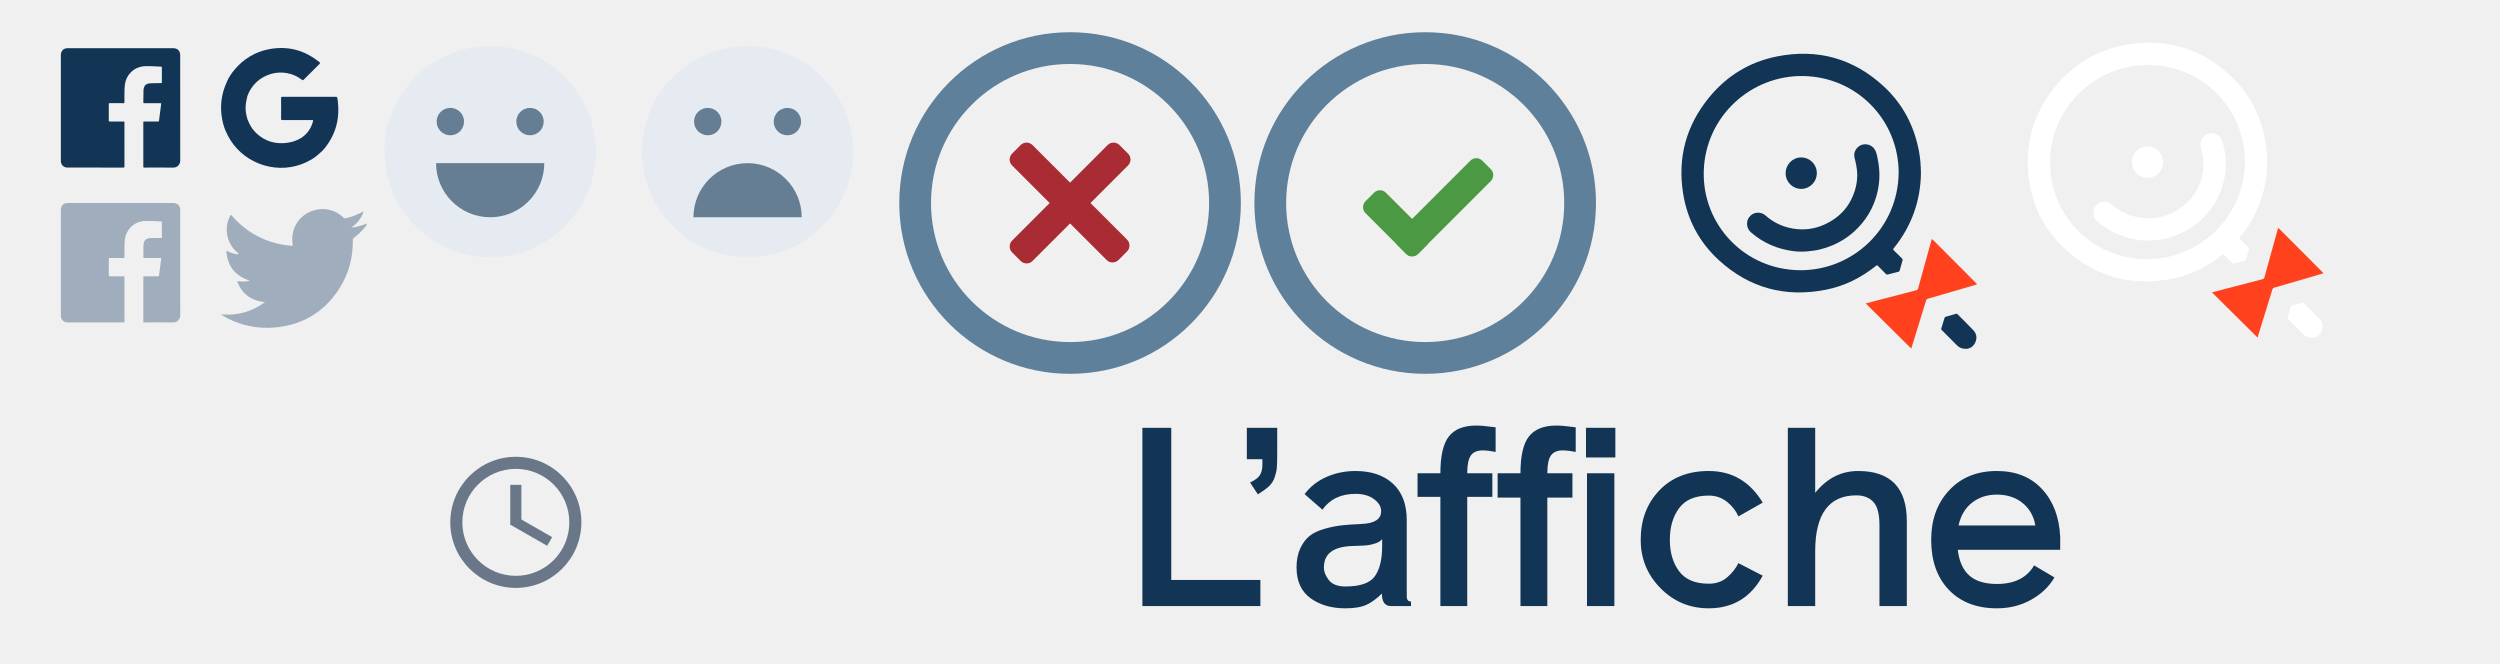
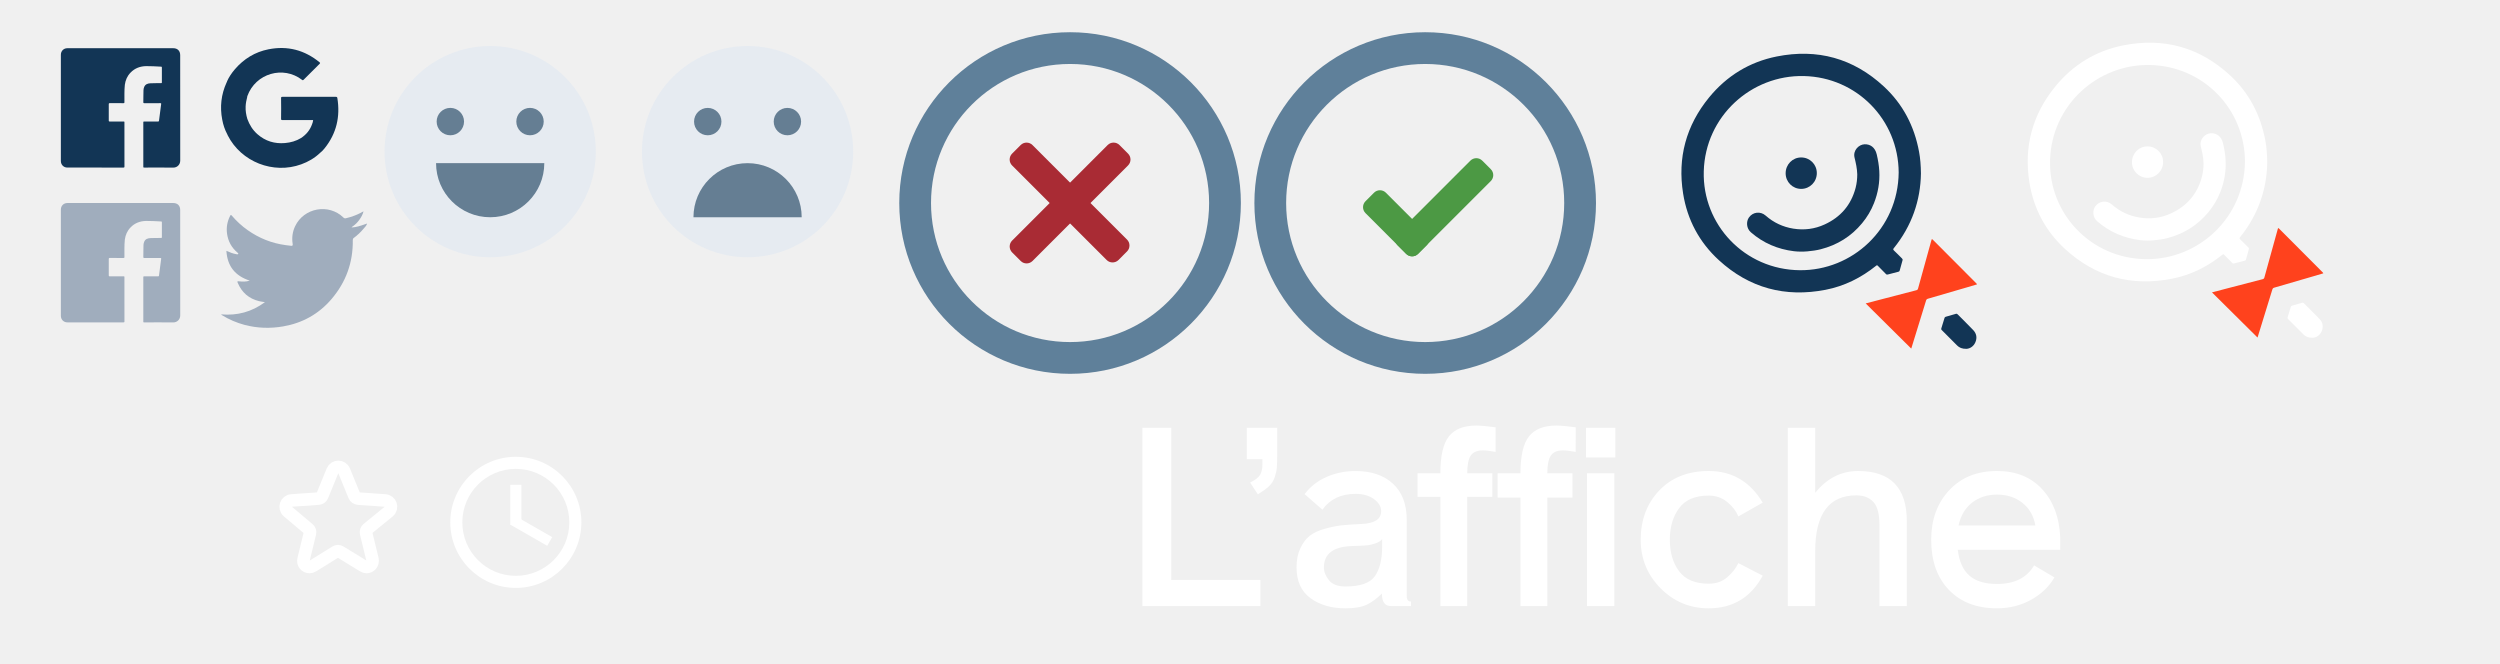
<svg xmlns="http://www.w3.org/2000/svg" version="1.1" id="Calque_1" x="0px" y="0px" width="298.75px" height="79.248px" viewBox="0 0 298.75 79.248" enable-background="new 0 0 298.75 79.248" xml:space="preserve">
  <g id="Vexels">
    <g>
-       <path fill="#123555" d="M40.314,11.722c-0.021-0.131-0.074-0.151-0.189-0.151c-2.124,0.003-4.248,0.003-6.372,0    c-0.122,0-0.166,0.023-0.165,0.158c0.012,0.82,0.012,1.641,0,2.46c-0.001,0.133,0.04,0.159,0.164,0.159    c1.163-0.004,2.325-0.003,3.487-0.003c0.06,0,0.119,0,0.182,0c-0.013,0.181-0.067,0.338-0.127,0.495    c-0.247,0.701-0.694,1.239-1.312,1.65c-0.59,0.362-1.235,0.545-1.921,0.604c-1.249,0.109-2.354-0.229-3.297-1.057    c-0.568-0.498-0.952-1.12-1.208-1.826c-0.141-0.481-0.225-0.97-0.204-1.474c0.013-0.409,0.101-0.804,0.201-1.197    c-0.009-0.003-0.013-0.006-0.017-0.009c0.008-0.015,0.02-0.029,0.021-0.044c0.982-2.728,4.3-3.68,6.547-1.938    c0.087,0.067,0.124,0.037,0.184-0.023c0.628-0.631,1.258-1.262,1.895-1.889c0.078-0.077,0.095-0.12-0.001-0.198    c-1.792-1.462-3.824-1.998-6.099-1.547c-1.604,0.32-2.939,1.133-4.01,2.38c-0.382,0.447-0.713,0.929-0.951,1.471    c0.003,0.002,0.006,0.005,0.015,0.007c-0.022,0.038-0.049,0.075-0.063,0.115c-0.646,1.423-0.813,2.904-0.517,4.436    c0.113,0.608,0.304,1.196,0.601,1.745c0.019,0.044,0.035,0.091,0.058,0.134c1.604,3.163,5.439,4.673,8.781,3.457    c0.846-0.308,1.609-0.75,2.261-1.376c0.204-0.155,0.377-0.345,0.536-0.543C40.212,15.951,40.675,13.941,40.314,11.722z" />
-       <path fill="#123555" d="M14.405,5.762c2.101,0,4.202,0,6.304,0c0.508,0,0.824,0.318,0.824,0.829c0,4.203-0.003,8.405,0.004,12.607    c0,0.468-0.362,0.837-0.831,0.831c-1.145-0.014-2.289-0.004-3.434-0.004c-0.145,0-0.145,0-0.145-0.135c0-1.743,0-3.486,0-5.229    c0-0.137,0-0.137,0.144-0.137c0.532,0,1.063-0.002,1.597,0.001c0.09,0,0.124-0.025,0.136-0.121    c0.079-0.652,0.165-1.304,0.253-1.954c0.018-0.096-0.013-0.122-0.104-0.122c-0.629,0.003-1.259,0-1.889,0.004    c-0.103,0-0.138-0.025-0.136-0.128c0.012-0.48,0.001-0.96,0.019-1.44c0.003-0.128,0.038-0.263,0.088-0.382    c0.136-0.317,0.42-0.414,0.729-0.428c0.409-0.019,0.82-0.014,1.23-0.018c0.147-0.001,0.15,0,0.15-0.149c0-0.553,0-1.106,0-1.66    c0-0.151,0-0.158-0.155-0.165c-0.573-0.024-1.146-0.069-1.719-0.06c-0.721,0.012-1.359,0.245-1.868,0.774    c-0.395,0.405-0.607,0.899-0.682,1.449c-0.045,0.354-0.042,0.714-0.051,1.071c-0.007,0.337-0.005,0.675,0.001,1.012    c0.002,0.099-0.029,0.122-0.125,0.121c-0.536-0.003-1.066,0-1.604-0.004c-0.104-0.001-0.143,0.029-0.142,0.135    c0.007,0.644,0.007,1.287,0,1.931c0,0.099,0.029,0.133,0.136,0.132c0.527-0.004,1.063-0.002,1.597-0.001    c0.139,0,0.139,0,0.139,0.134c0,1.746,0,3.492,0.002,5.239c0,0.099-0.021,0.13-0.128,0.13c-2.229-0.003-4.466-0.002-6.7-0.002    c-0.438,0-0.772-0.335-0.772-0.781c0-4.233,0-8.467,0-12.701c0-0.445,0.334-0.78,0.774-0.78    C10.168,5.761,12.287,5.762,14.405,5.762z" />
+       <path fill="#123555" d="M40.314,11.722c-0.021-0.131-0.074-0.151-0.189-0.151c-2.124,0.003-4.248,0.003-6.372,0    c-0.122,0-0.166,0.023-0.165,0.158c0.013,0.82,0.013,1.641,0,2.46c-0.001,0.133,0.04,0.159,0.164,0.159    c1.163-0.004,2.325-0.003,3.487-0.003c0.06,0,0.119,0,0.182,0c-0.013,0.181-0.066,0.338-0.127,0.495    c-0.247,0.701-0.693,1.239-1.312,1.65c-0.59,0.362-1.235,0.545-1.921,0.604c-1.249,0.109-2.354-0.229-3.297-1.057    c-0.568-0.498-0.952-1.12-1.208-1.826c-0.142-0.481-0.226-0.97-0.204-1.474c0.013-0.409,0.101-0.804,0.201-1.197    c-0.01-0.003-0.014-0.006-0.018-0.009c0.008-0.015,0.021-0.029,0.021-0.044c0.981-2.728,4.3-3.68,6.547-1.938    c0.087,0.067,0.124,0.037,0.184-0.023c0.628-0.631,1.258-1.262,1.896-1.889c0.078-0.077,0.095-0.12-0.001-0.198    c-1.792-1.462-3.824-1.998-6.1-1.547c-1.604,0.32-2.938,1.133-4.01,2.38c-0.382,0.447-0.713,0.929-0.951,1.471    c0.003,0.002,0.006,0.005,0.016,0.007c-0.022,0.038-0.05,0.075-0.063,0.115c-0.646,1.423-0.813,2.904-0.517,4.436    c0.112,0.608,0.304,1.196,0.601,1.745c0.019,0.044,0.035,0.091,0.058,0.134c1.604,3.163,5.439,4.673,8.781,3.457    c0.846-0.308,1.609-0.75,2.261-1.376c0.204-0.155,0.377-0.345,0.536-0.543C40.212,15.951,40.675,13.941,40.314,11.722z" />
+       <path fill="#123555" d="M14.405,5.762c2.101,0,4.202,0,6.304,0c0.508,0,0.824,0.318,0.824,0.829c0,4.203-0.003,8.405,0.004,12.607    c0,0.468-0.362,0.837-0.831,0.831c-1.145-0.014-2.289-0.004-3.434-0.004c-0.146,0-0.146,0-0.146-0.135c0-1.743,0-3.486,0-5.229    c0-0.137,0-0.137,0.145-0.137c0.532,0,1.063-0.002,1.597,0.001c0.09,0,0.124-0.025,0.136-0.121    c0.079-0.652,0.165-1.304,0.253-1.954c0.019-0.096-0.013-0.122-0.104-0.122c-0.629,0.003-1.259,0-1.889,0.004    c-0.104,0-0.139-0.025-0.137-0.128c0.013-0.48,0.001-0.96,0.02-1.44c0.003-0.128,0.038-0.263,0.088-0.382    c0.136-0.317,0.42-0.414,0.729-0.428c0.409-0.019,0.82-0.014,1.23-0.018c0.146-0.001,0.15,0,0.15-0.149c0-0.553,0-1.106,0-1.66    c0-0.151,0-0.158-0.155-0.165c-0.573-0.024-1.146-0.069-1.719-0.06c-0.722,0.012-1.359,0.245-1.868,0.774    c-0.396,0.405-0.607,0.899-0.683,1.449c-0.045,0.354-0.042,0.714-0.051,1.071c-0.007,0.337-0.005,0.675,0.001,1.012    c0.002,0.099-0.029,0.122-0.125,0.121c-0.536-0.003-1.065,0-1.604-0.004c-0.104-0.001-0.144,0.029-0.143,0.135    c0.007,0.644,0.007,1.287,0,1.931c0,0.099,0.029,0.133,0.136,0.132c0.527-0.004,1.063-0.002,1.598-0.001    c0.139,0,0.139,0,0.139,0.134c0,1.746,0,3.492,0.002,5.239c0,0.099-0.021,0.13-0.128,0.13c-2.229-0.003-4.466-0.002-6.7-0.002    c-0.438,0-0.771-0.335-0.771-0.781c0-4.233,0-8.467,0-12.701c0-0.445,0.334-0.78,0.773-0.78    C10.168,5.761,12.287,5.762,14.405,5.762z" />
    </g>
    <g>
      <circle fill="#E6EBF1" cx="58.576" cy="18.121" r="12.623" />
      <circle fill="#657E93" cx="53.816" cy="14.529" r="1.637" />
      <circle fill="#657E93" cx="63.337" cy="14.529" r="1.637" />
      <path fill="#657E93" d="M58.576,25.961c3.572,0,6.468-2.894,6.468-6.466H52.109C52.109,23.067,55.005,25.961,58.576,25.961z" />
    </g>
    <g>
      <circle fill="#E6EBF1" cx="89.336" cy="18.121" r="12.622" />
      <circle fill="#657E93" cx="84.576" cy="14.53" r="1.636" />
      <circle fill="#657E93" cx="94.095" cy="14.53" r="1.636" />
-       <path fill="#657E93" d="M89.335,19.497c-3.567,0-6.467,2.893-6.467,6.466h12.934C95.802,22.39,92.908,19.497,89.335,19.497z" />
+       <path fill="#657E93" d="M89.335,19.497c-3.566,0-6.467,2.893-6.467,6.466h12.934C95.802,22.39,92.908,19.497,89.335,19.497z" />
    </g>
    <g>
-       <path fill="#A0ADBD" d="M14.405,24.262c2.101,0,4.202,0,6.304,0c0.508,0,0.824,0.318,0.824,0.829    c0,4.203-0.003,8.405,0.004,12.607c0,0.468-0.362,0.837-0.831,0.831c-1.145-0.014-2.289-0.004-3.434-0.004    c-0.145,0-0.145,0-0.145-0.135c0-1.743,0-3.486,0-5.229c0-0.137,0-0.137,0.144-0.137c0.532,0,1.063-0.002,1.597,0.001    c0.09,0,0.124-0.025,0.136-0.121c0.079-0.652,0.165-1.304,0.253-1.954c0.018-0.096-0.013-0.122-0.104-0.122    c-0.629,0.003-1.259,0-1.889,0.004c-0.103,0-0.138-0.025-0.136-0.128c0.012-0.48,0.001-0.96,0.019-1.44    c0.003-0.128,0.038-0.263,0.088-0.382c0.136-0.317,0.42-0.414,0.729-0.428c0.409-0.019,0.82-0.014,1.23-0.018    c0.147-0.001,0.15,0,0.15-0.149c0-0.553,0-1.106,0-1.66c0-0.151,0-0.158-0.155-0.165c-0.573-0.024-1.146-0.069-1.719-0.06    c-0.721,0.012-1.359,0.245-1.868,0.774c-0.395,0.405-0.607,0.899-0.682,1.449c-0.045,0.354-0.042,0.714-0.051,1.071    c-0.007,0.337-0.005,0.675,0.001,1.012c0.002,0.099-0.029,0.122-0.125,0.121c-0.536-0.003-1.066,0-1.604-0.004    c-0.104-0.001-0.143,0.029-0.142,0.135c0.007,0.644,0.007,1.287,0,1.931c0,0.099,0.029,0.133,0.136,0.132    c0.527-0.004,1.063-0.002,1.597-0.001c0.139,0,0.139,0,0.139,0.134c0,1.746,0,3.492,0.002,5.239c0,0.099-0.021,0.13-0.128,0.13    c-2.229-0.003-4.466-0.002-6.7-0.002c-0.438,0-0.772-0.335-0.772-0.781c0-4.233,0-8.467,0-12.701c0-0.445,0.334-0.78,0.774-0.78    C10.168,24.261,12.287,24.262,14.405,24.262z" />
+       <path fill="#A0ADBD" d="M14.405,24.262c2.101,0,4.202,0,6.304,0c0.508,0,0.824,0.318,0.824,0.829    c0,4.203-0.003,8.405,0.004,12.607c0,0.468-0.362,0.837-0.831,0.831c-1.145-0.014-2.289-0.004-3.434-0.004    c-0.146,0-0.146,0-0.146-0.135c0-1.743,0-3.486,0-5.229c0-0.137,0-0.137,0.145-0.137c0.532,0,1.063-0.002,1.597,0.001    c0.09,0,0.124-0.025,0.136-0.121c0.079-0.652,0.165-1.304,0.253-1.954c0.019-0.096-0.013-0.122-0.104-0.122    c-0.629,0.003-1.259,0-1.889,0.004c-0.104,0-0.139-0.025-0.137-0.128c0.013-0.48,0.001-0.96,0.02-1.44    c0.003-0.128,0.038-0.263,0.088-0.382c0.136-0.317,0.42-0.414,0.729-0.428c0.409-0.019,0.82-0.014,1.23-0.018    c0.146-0.001,0.15,0,0.15-0.149c0-0.553,0-1.106,0-1.66c0-0.151,0-0.158-0.155-0.165c-0.573-0.024-1.146-0.069-1.719-0.06    c-0.722,0.012-1.359,0.245-1.868,0.774c-0.396,0.405-0.607,0.899-0.683,1.449c-0.045,0.354-0.042,0.714-0.051,1.071    c-0.007,0.337-0.005,0.675,0.001,1.012c0.002,0.099-0.029,0.122-0.125,0.121c-0.536-0.003-1.065,0-1.604-0.004    c-0.104-0.001-0.144,0.029-0.143,0.135c0.007,0.644,0.007,1.287,0,1.931c0,0.099,0.029,0.133,0.136,0.132    c0.527-0.004,1.063-0.002,1.598-0.001c0.139,0,0.139,0,0.139,0.134c0,1.746,0,3.492,0.002,5.239c0,0.099-0.021,0.13-0.128,0.13    c-2.229-0.003-4.466-0.002-6.7-0.002c-0.438,0-0.771-0.335-0.771-0.781c0-4.233,0-8.467,0-12.701c0-0.445,0.334-0.78,0.773-0.78    C10.168,24.261,12.287,24.262,14.405,24.262z" />
    </g>
  </g>
-   <path fill="#A0ADBD" d="M42.029,27.182c0.561-0.025,1.084-0.207,1.604-0.391c0.08-0.029,0.161-0.053,0.241-0.08l-0.001-0.002  c-0.074,0.266-0.278,0.44-0.443,0.64c-0.34,0.41-0.729,0.769-1.153,1.085c-0.092,0.067-0.122,0.139-0.12,0.251  c0.041,2.674-0.818,5.036-2.547,7.061c-1.521,1.777-3.454,2.855-5.762,3.257c-1.562,0.272-3.104,0.224-4.637-0.183  c-0.949-0.254-1.85-0.641-2.688-1.16c-0.023-0.014-0.041-0.034-0.109-0.092c1.951,0.166,3.675-0.297,5.247-1.461  c-0.261-0.043-0.478-0.065-0.688-0.116c-1.229-0.299-2.078-1.036-2.566-2.199c-0.056-0.136-0.075-0.2,0.127-0.177  c0.424,0.048,0.854,0.067,1.313-0.08c-1.745-0.563-2.678-1.718-2.794-3.562c0.41,0.185,0.787,0.334,1.188,0.404  c0.094,0.017,0.194,0.033,0.229-0.035c0.035-0.071-0.063-0.131-0.121-0.18c-0.683-0.584-1.083-1.325-1.213-2.207  c-0.111-0.755,0.017-1.479,0.364-2.163c0.073-0.145,0.121-0.119,0.207-0.019c0.563,0.656,1.189,1.236,1.896,1.732  c1.362,0.959,2.867,1.563,4.521,1.786c0.214,0.029,0.43,0.043,0.641,0.079c0.219,0.037,0.232-0.055,0.206-0.241  c-0.111-0.724-0.022-1.422,0.294-2.091c1.045-2.213,4.017-2.753,5.771-1.044c0.092,0.09,0.171,0.115,0.302,0.085  c0.73-0.166,1.421-0.436,2.104-0.825c-0.104,0.411-0.297,0.736-0.523,1.046c-0.203,0.279-0.445,0.518-0.728,0.722  c-0.063,0.045-0.138,0.079-0.163,0.162c-0.006,0-0.013,0-0.019,0.002c-0.005,0.001-0.005,0.008-0.006,0.012  C42.015,27.194,42.023,27.188,42.029,27.182z" />
+   <path fill="#A0ADBD" d="M42.029,27.182c0.561-0.025,1.084-0.207,1.604-0.391c0.08-0.029,0.161-0.053,0.241-0.08l-0.001-0.002  c-0.074,0.266-0.277,0.44-0.442,0.64c-0.341,0.41-0.729,0.769-1.153,1.085c-0.092,0.067-0.122,0.139-0.12,0.251  c0.041,2.674-0.818,5.036-2.547,7.061c-1.521,1.777-3.454,2.855-5.762,3.257c-1.563,0.272-3.104,0.224-4.638-0.183  c-0.948-0.254-1.85-0.641-2.688-1.16c-0.023-0.014-0.041-0.034-0.109-0.092c1.951,0.166,3.675-0.297,5.247-1.461  c-0.261-0.043-0.478-0.065-0.688-0.116c-1.229-0.299-2.078-1.036-2.566-2.199c-0.056-0.136-0.075-0.2,0.127-0.177  c0.424,0.048,0.854,0.067,1.313-0.08c-1.745-0.563-2.679-1.718-2.794-3.562c0.409,0.185,0.786,0.334,1.188,0.404  c0.094,0.017,0.194,0.033,0.229-0.035c0.034-0.071-0.063-0.131-0.121-0.18c-0.684-0.584-1.083-1.325-1.213-2.207  c-0.111-0.755,0.017-1.479,0.363-2.163c0.073-0.145,0.121-0.119,0.207-0.019c0.563,0.656,1.189,1.236,1.896,1.732  c1.361,0.959,2.867,1.563,4.521,1.786c0.214,0.029,0.431,0.043,0.642,0.079c0.219,0.037,0.231-0.055,0.206-0.241  c-0.111-0.724-0.022-1.422,0.294-2.091c1.045-2.213,4.017-2.753,5.771-1.044c0.092,0.09,0.171,0.115,0.302,0.085  c0.73-0.166,1.421-0.436,2.104-0.825c-0.104,0.411-0.297,0.736-0.523,1.046c-0.203,0.279-0.444,0.518-0.728,0.722  c-0.063,0.045-0.138,0.079-0.163,0.162c-0.006,0-0.013,0-0.02,0.002c-0.005,0.001-0.005,0.008-0.006,0.012  C42.015,27.194,42.023,27.188,42.029,27.182z" />
  <g>
-     <path fill="#5F809A" d="M170.311,3.85c-11.273,0-20.412,9.138-20.412,20.411c0,11.272,9.139,20.411,20.412,20.411   c11.271,0,20.41-9.139,20.41-20.411C190.721,12.988,181.583,3.85,170.311,3.85z M170.311,40.877   c-9.18,0-16.617-7.439-16.617-16.616c0-9.177,7.438-16.616,16.617-16.616c9.176,0,16.613,7.439,16.613,16.616   C186.928,33.438,179.486,40.877,170.311,40.877z" />
+     <path fill="#5F809A" d="M170.311,3.85c-11.273,0-20.412,9.138-20.412,20.411c0,11.272,9.139,20.411,20.412,20.411   c11.271,0,20.41-9.139,20.41-20.411C190.721,12.988,181.583,3.85,170.311,3.85z M170.311,40.877   c-9.181,0-16.617-7.439-16.617-16.616c0-9.177,7.438-16.616,16.617-16.616c9.176,0,16.612,7.439,16.612,16.616   C186.928,33.438,179.486,40.877,170.311,40.877z" />
    <g>
      <g>
        <g>
-           <path fill="#4C9944" d="M169.463,30.341c-0.389,0.389-1.023,0.389-1.414,0l-4.876-4.876c-0.389-0.389-0.389-1.025,0-1.414      l1.024-1.025c0.39-0.389,1.025-0.389,1.414,0l4.877,4.876c0.389,0.389,0.389,1.025,0,1.414L169.463,30.341z" />
+           <path fill="#4C9944" d="M169.463,30.341c-0.389,0.389-1.022,0.389-1.414,0l-4.876-4.876c-0.389-0.389-0.389-1.025,0-1.414      l1.024-1.025c0.39-0.389,1.025-0.389,1.414,0l4.877,4.876c0.389,0.389,0.389,1.025,0,1.414L169.463,30.341z" />
        </g>
        <g>
-           <path fill="#4C9944" d="M178.152,20.22c0.389,0.389,0.389,1.025,0,1.414l-8.707,8.707c-0.389,0.389-1.025,0.389-1.414,0      l-1.025-1.025c-0.389-0.389-0.389-1.026,0-1.415l8.707-8.707c0.391-0.389,1.025-0.389,1.414,0L178.152,20.22z" />
+           <path fill="#4C9944" d="M178.152,20.22c0.389,0.389,0.389,1.025,0,1.414l-8.707,8.707c-0.389,0.389-1.025,0.389-1.414,0      l-1.025-1.025c-0.389-0.389-0.389-1.026,0-1.415l8.707-8.707c0.392-0.389,1.025-0.389,1.414,0L178.152,20.22z" />
        </g>
      </g>
    </g>
  </g>
  <g>
    <g>
-       <path fill="#5F809A" d="M127.873,3.85c-11.271,0-20.411,9.138-20.411,20.411c0,11.272,9.14,20.411,20.411,20.411    s20.411-9.139,20.411-20.411C148.284,12.988,139.145,3.85,127.873,3.85z M127.873,40.877c-9.178,0-16.616-7.439-16.616-16.616    c0-9.177,7.438-16.616,16.616-16.616c9.177,0,16.615,7.439,16.615,16.616C144.488,33.438,137.05,40.877,127.873,40.877z" />
+       <path fill="#5F809A" d="M127.873,3.85c-11.271,0-20.411,9.138-20.411,20.411c0,11.272,9.141,20.411,20.411,20.411    c11.271,0,20.411-9.139,20.411-20.411C148.284,12.988,139.145,3.85,127.873,3.85z M127.873,40.877    c-9.178,0-16.616-7.439-16.616-16.616c0-9.177,7.438-16.616,16.616-16.616c9.177,0,16.615,7.439,16.615,16.616    C144.488,33.438,137.05,40.877,127.873,40.877z" />
    </g>
    <g>
      <g>
        <g>
-           <path fill="#A92B34" d="M133.658,31.07c-0.389,0.389-1.025,0.389-1.414,0l-11.299-11.298c-0.389-0.389-0.389-1.025,0-1.414      l1.025-1.025c0.389-0.389,1.022-0.389,1.411,0l11.3,11.298c0.389,0.389,0.389,1.025,0,1.414L133.658,31.07z" />
+           <path fill="#A92B34" d="M133.658,31.07c-0.389,0.389-1.025,0.389-1.414,0l-11.299-11.298c-0.389-0.389-0.389-1.025,0-1.414      l1.025-1.025c0.389-0.389,1.021-0.389,1.41,0l11.301,11.298c0.389,0.389,0.389,1.025,0,1.414L133.658,31.07z" />
        </g>
        <g>
-           <path fill="#A92B34" d="M134.801,18.357c0.391,0.389,0.391,1.025,0,1.414l-11.417,11.417c-0.389,0.389-1.022,0.389-1.411,0      l-1.025-1.025c-0.389-0.389-0.389-1.026,0-1.415l11.416-11.416c0.39-0.389,1.025-0.389,1.414,0L134.801,18.357z" />
+           <path fill="#A92B34" d="M134.801,18.357c0.392,0.389,0.392,1.025,0,1.414l-11.417,11.417c-0.389,0.389-1.021,0.389-1.41,0      l-1.025-1.025c-0.389-0.389-0.389-1.026,0-1.415l11.416-11.416c0.39-0.389,1.025-0.389,1.414,0L134.801,18.357z" />
        </g>
      </g>
    </g>
  </g>
  <g>
-     <path fill="#123555" d="M229.552,20.734c-0.05,3.251-1.105,6.273-3.234,8.911c-0.089,0.113-0.113,0.172,0.008,0.288   c0.329,0.306,0.637,0.632,0.958,0.947c0.072,0.069,0.099,0.129,0.066,0.237c-0.12,0.397-0.229,0.802-0.335,1.205   c-0.021,0.08-0.05,0.126-0.136,0.146c-0.434,0.108-0.867,0.219-1.3,0.339c-0.093,0.027-0.144,0.004-0.204-0.057   c-0.32-0.332-0.648-0.654-0.971-0.987c-0.075-0.076-0.118-0.082-0.204-0.009c-1.785,1.434-3.792,2.439-6.041,2.876   c-4.828,0.94-9.117-0.207-12.755-3.542c-2.336-2.14-3.767-4.824-4.269-7.953c-0.687-4.277,0.354-8.135,3.101-11.49   c2.104-2.574,4.819-4.24,8.076-4.894c4.854-0.971,9.163,0.21,12.808,3.582c2.277,2.106,3.645,4.744,4.206,7.794   C229.48,18.943,229.539,19.771,229.552,20.734z M226.892,20.61c-0.035-6.321-5.019-11.372-11.313-11.522   c-6.308-0.152-11.804,4.809-11.98,11.389c-0.175,6.372,4.883,11.753,11.478,11.813C221.349,32.349,226.824,27.35,226.892,20.61z" />
-     <path fill="#FF421D" d="M222.949,36.26c0.634-0.168,1.23-0.324,1.828-0.478c1.409-0.37,2.821-0.739,4.233-1.101   c0.126-0.036,0.173-0.1,0.202-0.216c0.525-1.909,1.056-3.815,1.583-5.722c0.06-0.211,0.06-0.214,0.216-0.058   c1.713,1.72,3.426,3.438,5.139,5.156c0.036,0.039,0.088,0.066,0.104,0.142c-0.422,0.124-0.839,0.251-1.261,0.373   c-1.534,0.448-3.064,0.898-4.603,1.34c-0.129,0.037-0.185,0.1-0.225,0.22c-0.576,1.882-1.158,3.761-1.737,5.637   c-0.015,0.041-0.028,0.079-0.035,0.104C226.59,39.867,224.782,38.076,222.949,36.26z" />
-     <path fill="#123555" d="M234.987,41.687c-0.521,0.004-0.842-0.136-1.106-0.398c-0.616-0.618-1.23-1.238-1.851-1.856   c-0.061-0.06-0.071-0.108-0.044-0.189c0.134-0.416,0.258-0.833,0.384-1.248c0.023-0.077,0.06-0.119,0.145-0.144   c0.4-0.108,0.803-0.227,1.201-0.347c0.095-0.03,0.154-0.008,0.225,0.06c0.619,0.628,1.248,1.242,1.856,1.876   c0.397,0.413,0.487,0.917,0.265,1.446C235.838,41.409,235.41,41.663,234.987,41.687z" />
-     <path fill="#123555" d="M221.942,20.831c-0.019-0.697-0.165-1.343-0.324-1.994c-0.214-0.878,0.524-1.575,1.205-1.596   c0.655-0.021,1.239,0.341,1.446,1.205c0.154,0.655,0.268,1.313,0.306,1.991c0.075,1.332-0.149,2.61-0.635,3.843   c-0.342,0.874-0.82,1.669-1.421,2.396c-1.309,1.582-2.963,2.599-4.939,3.109c-0.521,0.133-1.056,0.205-1.595,0.253   c-0.536,0.045-1.075,0.045-1.606-0.018c-1.938-0.237-3.664-0.968-5.149-2.259c-0.549-0.476-0.572-1.285-0.239-1.764   c0.464-0.671,1.38-0.786,2.003-0.234c0.953,0.841,2.064,1.359,3.307,1.559c1.289,0.207,2.555,0.048,3.746-0.502   c1.909-0.875,3.157-2.324,3.695-4.364C221.883,21.919,221.942,21.364,221.942,20.831z" />
-     <path fill="#123555" d="M217.11,20.677c0.005,1.051-0.828,1.896-1.869,1.896c-1.03-0.002-1.854-0.828-1.857-1.863   c-0.003-1.048,0.817-1.89,1.848-1.895C216.273,18.812,217.105,19.635,217.11,20.677z" />
+     <path fill="#123555" d="M229.552,20.734c-0.051,3.251-1.105,6.273-3.234,8.911c-0.089,0.113-0.113,0.172,0.008,0.288   c0.329,0.306,0.637,0.632,0.958,0.947c0.072,0.069,0.099,0.129,0.066,0.237c-0.12,0.397-0.229,0.802-0.335,1.205   c-0.021,0.08-0.051,0.126-0.137,0.146c-0.434,0.108-0.866,0.219-1.3,0.339c-0.093,0.027-0.144,0.004-0.204-0.057   c-0.319-0.332-0.647-0.654-0.971-0.987c-0.075-0.076-0.118-0.082-0.204-0.009c-1.785,1.434-3.792,2.439-6.041,2.876   c-4.828,0.94-9.117-0.207-12.755-3.542c-2.336-2.14-3.767-4.824-4.27-7.953c-0.687-4.277,0.354-8.135,3.102-11.49   c2.104-2.574,4.819-4.24,8.076-4.894c4.854-0.971,9.163,0.21,12.808,3.582c2.277,2.106,3.646,4.744,4.206,7.794   C229.48,18.943,229.539,19.771,229.552,20.734z M226.892,20.61c-0.035-6.321-5.02-11.372-11.313-11.522   c-6.308-0.152-11.804,4.809-11.979,11.389c-0.176,6.372,4.883,11.753,11.478,11.813C221.349,32.349,226.824,27.35,226.892,20.61z" />
+     <path fill="#FF421D" d="M222.949,36.26c0.634-0.168,1.23-0.324,1.828-0.478c1.409-0.37,2.821-0.739,4.233-1.101   c0.126-0.036,0.173-0.1,0.201-0.216c0.525-1.909,1.057-3.815,1.583-5.722c0.061-0.211,0.061-0.214,0.217-0.058   c1.713,1.72,3.426,3.438,5.139,5.156c0.036,0.039,0.088,0.066,0.104,0.142c-0.422,0.124-0.839,0.251-1.261,0.373   c-1.534,0.448-3.063,0.898-4.603,1.34c-0.129,0.037-0.186,0.1-0.226,0.22c-0.576,1.882-1.158,3.761-1.736,5.637   c-0.016,0.041-0.028,0.079-0.035,0.104C226.59,39.867,224.782,38.076,222.949,36.26z" />
+     <path fill="#123555" d="M234.987,41.687c-0.521,0.004-0.842-0.136-1.106-0.397c-0.615-0.618-1.229-1.238-1.851-1.856   c-0.061-0.06-0.071-0.108-0.044-0.189c0.134-0.416,0.258-0.833,0.384-1.248c0.023-0.077,0.061-0.119,0.146-0.144   c0.399-0.108,0.803-0.227,1.2-0.347c0.096-0.03,0.154-0.008,0.226,0.06c0.619,0.628,1.248,1.242,1.855,1.876   c0.397,0.413,0.487,0.917,0.266,1.447C235.838,41.409,235.41,41.663,234.987,41.687z" />
+     <path fill="#123555" d="M221.942,20.831c-0.02-0.697-0.165-1.343-0.324-1.994c-0.214-0.878,0.524-1.575,1.205-1.596   c0.655-0.021,1.239,0.341,1.446,1.205c0.153,0.655,0.268,1.313,0.306,1.991c0.075,1.332-0.149,2.61-0.635,3.843   c-0.342,0.874-0.82,1.669-1.421,2.396c-1.31,1.582-2.963,2.599-4.939,3.109c-0.521,0.133-1.056,0.205-1.595,0.253   c-0.536,0.045-1.075,0.045-1.606-0.018c-1.938-0.237-3.664-0.968-5.148-2.259c-0.549-0.476-0.572-1.285-0.239-1.764   c0.464-0.671,1.38-0.786,2.003-0.234c0.953,0.841,2.064,1.359,3.307,1.559c1.289,0.207,2.556,0.048,3.746-0.502   c1.909-0.875,3.157-2.324,3.695-4.364C221.883,21.919,221.942,21.364,221.942,20.831z" />
+     <path fill="#123555" d="M217.11,20.677c0.005,1.051-0.828,1.896-1.869,1.896c-1.03-0.002-1.854-0.828-1.857-1.863   c-0.003-1.048,0.817-1.89,1.849-1.895C216.273,18.812,217.105,19.635,217.11,20.677z" />
  </g>
  <g>
-     <path fill="#FFFFFF" d="M270.935,19.415c-0.048,3.25-1.105,6.273-3.234,8.91c-0.089,0.113-0.113,0.172,0.008,0.287   c0.329,0.307,0.639,0.633,0.958,0.947c0.072,0.068,0.101,0.129,0.066,0.238c-0.12,0.396-0.229,0.801-0.335,1.203   c-0.021,0.08-0.048,0.127-0.134,0.146c-0.436,0.109-0.869,0.221-1.302,0.34c-0.093,0.027-0.144,0.004-0.202-0.057   c-0.322-0.332-0.65-0.654-0.973-0.988c-0.075-0.074-0.118-0.08-0.204-0.008c-1.785,1.434-3.792,2.439-6.041,2.875   c-4.828,0.941-9.115-0.205-12.755-3.541c-2.336-2.141-3.767-4.824-4.269-7.953c-0.687-4.277,0.354-8.135,3.101-11.49   c2.104-2.574,4.819-4.24,8.076-4.895c4.854-0.971,9.163,0.211,12.808,3.582c2.277,2.107,3.645,4.744,4.206,7.795   C270.863,17.624,270.922,18.45,270.935,19.415z M268.274,19.29c-0.035-6.32-5.019-11.371-11.313-11.521   c-6.308-0.152-11.804,4.809-11.98,11.389c-0.173,6.371,4.883,11.752,11.478,11.813C262.731,31.028,268.207,26.03,268.274,19.29z" />
-     <path fill="#FF421D" d="M264.332,34.94c0.634-0.168,1.23-0.324,1.828-0.479c1.409-0.369,2.821-0.738,4.233-1.1   c0.126-0.037,0.173-0.1,0.204-0.217c0.523-1.908,1.054-3.814,1.583-5.723c0.058-0.211,0.058-0.213,0.214-0.057   c1.713,1.721,3.426,3.438,5.139,5.156c0.036,0.039,0.088,0.066,0.104,0.143c-0.424,0.123-0.841,0.25-1.263,0.373   c-1.532,0.447-3.064,0.898-4.603,1.34c-0.129,0.037-0.185,0.1-0.224,0.219c-0.575,1.883-1.157,3.762-1.738,5.638   c-0.015,0.041-0.028,0.08-0.035,0.102C267.973,38.546,266.165,36.755,264.332,34.94z" />
-     <path fill="#FFFFFF" d="M276.37,40.365c-0.521,0.004-0.842-0.136-1.104-0.398c-0.618-0.619-1.232-1.239-1.853-1.856   c-0.061-0.061-0.071-0.109-0.044-0.189c0.134-0.416,0.258-0.832,0.384-1.248c0.023-0.076,0.06-0.119,0.145-0.145   c0.4-0.107,0.803-0.227,1.203-0.346c0.093-0.031,0.152-0.008,0.223,0.059c0.619,0.629,1.248,1.242,1.858,1.877   c0.396,0.414,0.485,0.918,0.263,1.446C277.221,40.09,276.793,40.344,276.37,40.365z" />
-     <path fill="#FFFFFF" d="M263.325,19.511c-0.017-0.697-0.165-1.342-0.324-1.994c-0.214-0.877,0.524-1.574,1.205-1.596   c0.655-0.02,1.239,0.342,1.446,1.205c0.156,0.656,0.268,1.313,0.306,1.992c0.075,1.33-0.147,2.609-0.635,3.842   c-0.342,0.873-0.82,1.67-1.421,2.396c-1.307,1.582-2.963,2.598-4.939,3.109c-0.521,0.133-1.056,0.205-1.595,0.252   c-0.536,0.047-1.075,0.047-1.604-0.018c-1.938-0.236-3.664-0.969-5.151-2.258c-0.549-0.477-0.572-1.285-0.239-1.764   c0.464-0.672,1.38-0.787,2.003-0.234c0.953,0.84,2.064,1.357,3.309,1.559c1.289,0.207,2.553,0.049,3.746-0.502   c1.907-0.875,3.155-2.324,3.693-4.365C263.266,20.599,263.325,20.044,263.325,19.511z" />
-     <path fill="#FFFFFF" d="M258.493,19.356c0.005,1.051-0.828,1.895-1.869,1.895c-1.028-0.002-1.854-0.826-1.855-1.861   c-0.003-1.049,0.815-1.891,1.846-1.895C257.656,17.491,258.488,18.315,258.493,19.356z" />
+     <path fill="#FFFFFF" d="M270.935,19.415c-0.048,3.25-1.105,6.273-3.234,8.91c-0.089,0.113-0.113,0.172,0.008,0.287   c0.329,0.307,0.64,0.633,0.958,0.947c0.072,0.068,0.102,0.129,0.066,0.238c-0.12,0.396-0.229,0.801-0.335,1.203   c-0.021,0.08-0.048,0.127-0.134,0.146c-0.437,0.109-0.869,0.221-1.303,0.34c-0.093,0.027-0.144,0.004-0.201-0.057   c-0.322-0.332-0.65-0.654-0.974-0.988c-0.075-0.074-0.118-0.08-0.204-0.008c-1.785,1.434-3.792,2.439-6.041,2.875   c-4.828,0.941-9.114-0.205-12.755-3.541c-2.336-2.141-3.767-4.824-4.269-7.953c-0.688-4.277,0.354-8.135,3.101-11.49   c2.104-2.574,4.819-4.24,8.076-4.895c4.854-0.971,9.163,0.211,12.808,3.582c2.277,2.107,3.646,4.744,4.206,7.795   C270.863,17.624,270.922,18.45,270.935,19.415z M268.274,19.29c-0.035-6.32-5.02-11.371-11.313-11.521   c-6.308-0.152-11.804,4.809-11.979,11.389c-0.173,6.371,4.883,11.752,11.478,11.813C262.731,31.028,268.207,26.03,268.274,19.29z" />
+     <path fill="#FF421D" d="M264.332,34.94c0.634-0.168,1.23-0.324,1.828-0.479c1.409-0.369,2.821-0.738,4.233-1.1   c0.126-0.037,0.173-0.1,0.204-0.217c0.522-1.908,1.054-3.814,1.583-5.723c0.058-0.211,0.058-0.213,0.214-0.057   c1.713,1.721,3.426,3.438,5.139,5.156c0.036,0.039,0.088,0.066,0.104,0.143c-0.425,0.123-0.842,0.25-1.264,0.373   c-1.532,0.447-3.063,0.898-4.603,1.34c-0.129,0.037-0.186,0.1-0.225,0.219c-0.574,1.883-1.156,3.762-1.737,5.638   c-0.016,0.041-0.028,0.08-0.035,0.102C267.973,38.546,266.165,36.755,264.332,34.94z" />
+     <path fill="#FFFFFF" d="M276.37,40.365c-0.521,0.004-0.842-0.136-1.104-0.398c-0.618-0.619-1.232-1.239-1.854-1.856   c-0.061-0.061-0.071-0.109-0.044-0.189c0.134-0.416,0.258-0.832,0.384-1.248c0.023-0.076,0.061-0.119,0.146-0.145   c0.399-0.107,0.803-0.227,1.203-0.346c0.093-0.031,0.151-0.008,0.223,0.059c0.619,0.629,1.248,1.242,1.858,1.877   c0.396,0.414,0.484,0.918,0.263,1.446C277.221,40.09,276.793,40.344,276.37,40.365z" />
+     <path fill="#FFFFFF" d="M263.325,19.511c-0.017-0.697-0.165-1.342-0.324-1.994c-0.214-0.877,0.524-1.574,1.205-1.596   c0.655-0.02,1.239,0.342,1.446,1.205c0.156,0.656,0.268,1.313,0.306,1.992c0.075,1.33-0.146,2.609-0.635,3.842   c-0.342,0.873-0.82,1.67-1.421,2.396c-1.307,1.582-2.963,2.598-4.939,3.109c-0.521,0.133-1.056,0.205-1.595,0.252   c-0.536,0.047-1.075,0.047-1.604-0.018c-1.938-0.236-3.664-0.969-5.151-2.258c-0.549-0.477-0.572-1.285-0.239-1.764   c0.464-0.672,1.38-0.787,2.003-0.234c0.953,0.84,2.064,1.357,3.31,1.559c1.289,0.207,2.553,0.049,3.746-0.502   c1.906-0.875,3.154-2.324,3.692-4.365C263.266,20.599,263.325,20.044,263.325,19.511z" />
+     <path fill="#FFFFFF" d="M258.493,19.356c0.005,1.051-0.828,1.895-1.869,1.895c-1.027-0.002-1.854-0.826-1.854-1.861   c-0.003-1.049,0.814-1.891,1.846-1.895C257.656,17.491,258.488,18.315,258.493,19.356z" />
  </g>
  <g id="_x31_280_x5F_00A_x5F_logo_x5F_V3" transform="translate(-220, -323)">
    <g id="Logo-big" transform="translate(208, 300)">
      <text transform="matrix(1 0 0 1 111.8635 319)" fill="#123555" font-family="'Reader-Medium'" font-size="114">Mister Isidor</text>
      <g id="Logo_V3" transform="translate(0, 11)">
        <circle id="Oval" fill="#123555" cx="8.689" cy="272.717" r="6.3" />
-         <path id="Shape" fill="none" stroke="#123555" stroke-width="9" stroke-linecap="round" stroke-linejoin="round" d="     M-8.637,293.2c8.601,7.699,21.601,9.1,31.9,2.6c10.398-6.5,14.699-19.1,11.199-30.3" />
-         <path id="Shape_1_" fill="none" stroke="#123555" stroke-width="9" stroke-linecap="round" stroke-linejoin="round" d="     M39.464,303.8l35.101,35.5" />
+         <path id="Shape" fill="none" stroke="#123555" stroke-width="9" stroke-linecap="round" stroke-linejoin="round" d="     M-8.637,293.2c8.601,7.699,21.601,9.1,31.9,2.6c10.397-6.5,14.698-19.1,11.198-30.3" />
+         <path id="Shape_1_" fill="none" stroke="#123555" stroke-width="9" stroke-linecap="round" stroke-linejoin="round" d="     M39.464,303.8l35.102,35.5" />
        <circle id="Oval_1_" fill="none" stroke="#123555" stroke-width="9" stroke-linecap="round" stroke-linejoin="round" cx="8.671" cy="272.707" r="43.7" />
        <g id="Group" transform="translate(77, 78)">
-           <path id="Shape_2_" fill="#FF421D" d="M-24.137,270.399c-1.2,0-2.3-0.5-3.2-1.301l-18.3-18.5c-1.1-1.1-1.6-2.8-1.1-4.398      c0.398-1.602,1.6-2.801,3.199-3.2l18.399-4.8l5-18.2c0.4-1.601,1.601-2.8,3.2-3.2c0.399-0.1,0.8-0.1,1.1-0.1      c1.2,0,2.301,0.5,3.2,1.3l18.3,18.5c1.102,1.101,1.602,2.8,1.2,4.3c-0.399,1.5-1.6,2.7-3.1,3.2l-18.102,5.3l-5.5,17.9      c-0.5,1.5-1.699,2.699-3.199,3.1C-23.437,270.399-23.837,270.399-24.137,270.399z" />
-           <path id="Shape_3_" fill="#FFFFFF" d="M-15.837,221.2l18.301,18.5l-20.399,6l-6.2,20.199l-18.3-18.5l20.899-5.5L-15.837,221.2z       M-15.837,212.2c-0.8,0-1.5,0.1-2.3,0.3c-3.1,0.8-5.6,3.2-6.399,6.3l-4.301,15.7l-15.898,4.2c-3.102,0.8-5.5,3.199-6.4,6.3      c-0.8,3.101,0,6.399,2.3,8.7l18.301,18.5c1.699,1.699,4,2.699,6.399,2.699c0.7,0,1.4-0.101,2.2-0.301c3.1-0.8,5.5-3.1,6.5-6.1      l4.8-15.6l15.8-4.602c3-0.898,5.4-3.3,6.2-6.398c0.8-3.102-0.1-6.301-2.3-8.602l-18.3-18.5      C-11.137,213.101-13.437,212.2-15.837,212.2z" />
+           <path id="Shape_2_" fill="#FF421D" d="M-24.137,270.399c-1.2,0-2.3-0.5-3.2-1.301l-18.3-18.5c-1.1-1.101-1.6-2.801-1.1-4.398      c0.397-1.602,1.6-2.801,3.198-3.2l18.399-4.8l5-18.2c0.4-1.601,1.601-2.8,3.2-3.2c0.398-0.1,0.8-0.1,1.1-0.1      c1.2,0,2.301,0.5,3.2,1.3l18.3,18.5c1.103,1.101,1.603,2.8,1.2,4.3c-0.399,1.5-1.6,2.7-3.1,3.2l-18.103,5.3l-5.5,17.9      c-0.5,1.5-1.699,2.699-3.199,3.1C-23.437,270.399-23.837,270.399-24.137,270.399z" />
+           <path id="Shape_3_" fill="#FFFFFF" d="M-15.837,221.2l18.301,18.5l-20.398,6l-6.2,20.199l-18.3-18.5l20.898-5.5L-15.837,221.2z       M-15.837,212.2c-0.8,0-1.5,0.1-2.3,0.3c-3.1,0.8-5.6,3.2-6.399,6.3l-4.301,15.7l-15.897,4.2c-3.103,0.8-5.5,3.199-6.4,6.3      c-0.8,3.101,0,6.399,2.3,8.7l18.301,18.5c1.699,1.699,4,2.699,6.399,2.699c0.7,0,1.4-0.102,2.2-0.301      c3.1-0.801,5.5-3.101,6.5-6.101l4.8-15.601l15.8-4.602c3-0.898,5.4-3.3,6.2-6.398c0.8-3.102-0.1-6.301-2.3-8.602l-18.3-18.5      C-11.137,213.101-13.437,212.2-15.837,212.2z" />
        </g>
      </g>
    </g>
  </g>
  <g id="Components_x2F_Header---Solid" transform="translate(-539, -21)">
    <g id="Logo_small">
      <g transform="translate(536, 15)">
        <text transform="matrix(1 0 0 1 209.5779 -181)" fill="#123555" font-family="'Reader-Medium'" font-size="28">Mister Isidor</text>
        <g id="Logo_V3_1_" transform="translate(0, 3)">
-           <ellipse id="Oval_3_" transform="matrix(-0.1054 0.9944 -0.9944 -0.1054 11.8464 -393.8929)" fill="#123555" cx="183.105" cy="-191.618" rx="1.608" ry="1.597" />
-           <path id="Shape_7_" fill="none" stroke="#123555" stroke-width="2.282" stroke-linecap="round" stroke-linejoin="round" d="      M178.684-186.414c2.195,1.952,5.515,2.307,8.145,0.659c2.655-1.648,3.753-4.842,2.86-7.682" />
-           <path id="Shape_6_" fill="none" stroke="#123555" stroke-width="2.282" stroke-linecap="round" stroke-linejoin="round" d="      M190.965-183.727l8.964,9" />
-           <ellipse id="Oval_2_" transform="matrix(-0.8458 0.5335 -0.5335 -0.8458 235.7541 -451.3511)" fill="none" stroke="#123555" stroke-width="2.282" stroke-linecap="round" stroke-linejoin="round" cx="183.103" cy="-191.606" rx="11.158" ry="11.078" />
+           <ellipse id="Oval_3_" transform="matrix(0.9944 0.1055 -0.1055 0.9944 -19.1877 -20.3783)" fill="#123555" cx="183.092" cy="-191.617" rx="1.597" ry="1.608" />
+           <path id="Shape_7_" fill="none" stroke="#123555" stroke-width="2.282" stroke-linecap="round" stroke-linejoin="round" d="      M178.684-186.414c2.194,1.952,5.515,2.307,8.145,0.659c2.655-1.648,3.753-4.842,2.86-7.682" />
+           <path id="Shape_6_" fill="none" stroke="#123555" stroke-width="2.282" stroke-linecap="round" stroke-linejoin="round" d="      M190.965-183.727l8.965,9" />
+           <ellipse id="Oval_2_" transform="matrix(0.5335 0.8458 -0.8458 0.5335 -76.6401 -244.2563)" fill="none" stroke="#123555" stroke-width="2.282" stroke-linecap="round" stroke-linejoin="round" cx="183.107" cy="-191.605" rx="11.078" ry="11.158" />
          <g id="Group_1_" transform="translate(19.65957, 19.77465)">
-             <path id="Shape_5_" fill="#FF421D" d="M174.727-192.195c-0.307,0-0.588-0.127-0.815-0.329l-4.674-4.69       c-0.28-0.279-0.408-0.71-0.28-1.115c0.103-0.406,0.408-0.71,0.816-0.812l4.697-1.217l1.277-4.614       c0.102-0.405,0.407-0.71,0.815-0.811c0.104-0.025,0.205-0.025,0.281-0.025c0.307,0,0.588,0.126,0.816,0.329l4.673,4.689       c0.279,0.278,0.408,0.709,0.307,1.09s-0.409,0.685-0.792,0.811l-4.621,1.344l-1.404,4.539c-0.127,0.38-0.434,0.684-0.815,0.785       C174.906-192.195,174.803-192.195,174.727-192.195z" />
-             <path id="Shape_4_" fill="#FFFFFF" d="M176.846-204.667l4.672,4.689l-5.208,1.521l-1.583,5.121l-4.672-4.689l5.336-1.395       L176.846-204.667z M176.846-206.949c-0.204,0-0.383,0.025-0.588,0.076c-0.791,0.203-1.43,0.813-1.633,1.597l-1.1,3.98       l-4.06,1.065c-0.791,0.202-1.404,0.812-1.634,1.597c-0.204,0.786,0,1.623,0.587,2.206l4.672,4.69       c0.435,0.431,1.021,0.684,1.635,0.684c0.179,0,0.357-0.025,0.563-0.076c0.792-0.202,1.403-0.785,1.658-1.546l1.228-3.955       l4.033-1.166c0.766-0.228,1.379-0.837,1.584-1.622c0.203-0.787-0.026-1.598-0.588-2.181l-4.673-4.69       C178.045-206.721,177.459-206.949,176.846-206.949z" />
+             <path id="Shape_5_" fill="#FF421D" d="M174.727-192.195c-0.307,0-0.588-0.127-0.814-0.329l-4.675-4.69       c-0.279-0.279-0.407-0.71-0.279-1.115c0.103-0.406,0.407-0.71,0.815-0.812l4.697-1.217l1.277-4.614       c0.102-0.405,0.406-0.71,0.814-0.811c0.104-0.025,0.205-0.025,0.281-0.025c0.307,0,0.588,0.126,0.816,0.329l4.673,4.688       c0.278,0.278,0.407,0.709,0.307,1.09c-0.101,0.381-0.409,0.685-0.792,0.811l-4.621,1.344l-1.404,4.539       c-0.127,0.38-0.434,0.684-0.814,0.785C174.906-192.195,174.803-192.195,174.727-192.195z" />
+             <path id="Shape_4_" fill="#FFFFFF" d="M176.846-204.667l4.672,4.689l-5.208,1.521l-1.583,5.121l-4.672-4.689l5.336-1.395       L176.846-204.667z M176.846-206.949c-0.204,0-0.383,0.025-0.588,0.076c-0.791,0.203-1.43,0.813-1.633,1.597l-1.101,3.98       l-4.06,1.065c-0.791,0.202-1.404,0.812-1.634,1.597c-0.204,0.786,0,1.623,0.587,2.206l4.672,4.69       c0.435,0.431,1.021,0.684,1.635,0.684c0.179,0,0.357-0.025,0.563-0.076c0.792-0.202,1.402-0.785,1.657-1.546l1.229-3.955       l4.033-1.166c0.766-0.228,1.379-0.837,1.584-1.622c0.203-0.787-0.026-1.598-0.588-2.181l-4.674-4.69       C178.045-206.721,177.459-206.949,176.846-206.949z" />
          </g>
        </g>
      </g>
    </g>
  </g>
  <g>
    <path fill="#123555" d="M1482.812,1379.999c-7.87,0-14.25,6.38-14.25,14.25s6.38,14.25,14.25,14.25s14.25-6.38,14.25-14.25   S1490.682,1379.999,1482.812,1379.999z M1482.812,1405.874c-6.42,0-11.625-5.205-11.625-11.625s5.205-11.625,11.625-11.625   s11.625,5.205,11.625,11.625S1489.232,1405.874,1482.812,1405.874z" />
    <rect x="1481.437" y="1386.999" fill="#123555" width="1.875" height="7.875" />
-     <rect x="1484.512" y="1392.135" transform="matrix(0.4973 -0.8676 0.8676 0.4973 -464.4783 1990.514)" fill="#123555" width="1.875" height="7.876" />
-   </g>
-   <g opacity="0.6">
-     <path fill="#102743" d="M61.642,54.587c-4.326,0-7.833,3.508-7.833,7.834s3.507,7.834,7.833,7.834c4.325,0,7.833-3.508,7.833-7.834   S65.969,54.587,61.642,54.587z M61.642,68.812c-3.529,0-6.392-2.86-6.392-6.391c0-3.529,2.861-6.391,6.392-6.391   c3.529,0,6.391,2.861,6.391,6.391C68.033,65.951,65.172,68.812,61.642,68.812z" />
-     <rect x="60.979" y="57.937" fill="#102743" width="1.327" height="4.805" />
-     <rect x="62.922" y="60.958" transform="matrix(0.4975 -0.8674 0.8674 0.4975 -23.1336 86.9848)" fill="#102743" width="1.193" height="5.007" />
+     <rect x="1484.531" y="1392.067" transform="matrix(-0.4973 0.8676 -0.8676 -0.4973 3435.347 801.5145)" fill="#123555" width="1.875" height="7.876" />
  </g>
  <g>
-     <path fill="#123555" d="M139.966,69.304h10.65v3.12h-14.1v-21.3h3.45V69.304z" />
-     <path fill="#123555" d="M152.627,51.124v3.06c0,0.78-0.016,1.346-0.045,1.695c-0.03,0.351-0.115,0.735-0.256,1.155   c-0.14,0.42-0.364,0.775-0.674,1.064c-0.311,0.291-0.756,0.615-1.336,0.975l-0.93-1.409c0.619-0.3,1.02-0.61,1.2-0.931   c0.181-0.319,0.271-0.72,0.271-1.199v-0.66h-1.86v-3.75H152.627z" />
-     <path fill="#123555" d="M168.616,71.884v0.54h-2.399c-0.721,0-1.08-0.499-1.08-1.5c-0.601,0.601-1.205,1.046-1.815,1.335   s-1.455,0.436-2.535,0.436c-1.681,0-3.075-0.405-4.185-1.215c-1.11-0.811-1.666-2.035-1.666-3.676c0-0.88,0.15-1.64,0.451-2.279   c0.299-0.641,0.67-1.135,1.109-1.485s1.029-0.63,1.77-0.841c0.74-0.209,1.426-0.35,2.056-0.42c0.63-0.069,1.415-0.124,2.354-0.164   c1.58-0.061,2.371-0.57,2.371-1.53c0-0.54-0.285-1.021-0.855-1.44s-1.305-0.63-2.205-0.63c-1.74,0-3.061,0.63-3.96,1.89   l-2.13-1.859c0.68-0.9,1.555-1.585,2.625-2.055c1.069-0.471,2.225-0.705,3.465-0.705c1.879,0,3.369,0.505,4.47,1.515   c1.1,1.011,1.649,2.466,1.649,4.365v9.09C168.105,71.674,168.275,71.884,168.616,71.884z M160.786,70.084   c1.76,0,2.93-0.409,3.511-1.229c0.579-0.82,0.869-2,0.869-3.541v-0.899c-0.16,0.22-0.42,0.39-0.779,0.51   c-0.36,0.12-0.666,0.194-0.916,0.226c-0.25,0.029-0.64,0.055-1.17,0.074c-0.529,0.021-0.814,0.03-0.854,0.03   c-2.16,0.101-3.24,0.95-3.24,2.55c0,0.521,0.2,1.03,0.601,1.53C159.206,69.834,159.866,70.084,160.786,70.084z" />
-     <path fill="#123555" d="M178.726,54.004c-0.605-0.12-1.12-0.181-1.544-0.181c-0.666,0-1.14,0.206-1.423,0.615   c-0.282,0.41-0.424,1.115-0.424,2.115h3v2.82h-3v13.05h-3.209v-13.05h-2.73v-2.82h2.73c0-2.08,0.34-3.55,1.02-4.41   c0.68-0.859,1.77-1.289,3.27-1.289c0.52,0,1.291,0.07,2.311,0.209V54.004z" />
-     <path fill="#123555" d="M188.296,54.004c-0.606-0.12-1.12-0.181-1.544-0.181c-0.666,0-1.141,0.206-1.422,0.615   c-0.283,0.41-0.424,1.115-0.424,2.115h3v2.91h-3v12.96h-3.211v-12.96h-2.729v-2.91h2.729c0-2.08,0.34-3.55,1.021-4.41   c0.68-0.859,1.771-1.289,3.271-1.289c0.52,0,1.289,0.07,2.31,0.209V54.004z M193.035,51.124v3.54h-3.51v-3.54H193.035z    M189.645,72.424v-15.87h3.271v15.87H189.645z" />
-     <path fill="#123555" d="M207.735,67.294l2.91,1.5c-1.421,2.6-3.57,3.9-6.45,3.9c-2.26,0-4.18-0.801-5.76-2.4s-2.37-3.529-2.37-5.79   c0-2.38,0.739-4.345,2.22-5.896c1.48-1.549,3.45-2.324,5.91-2.324c2.779,0,4.93,1.26,6.45,3.779l-2.91,1.65   c-0.28-0.66-0.73-1.24-1.351-1.74c-0.619-0.5-1.35-0.75-2.189-0.75c-1.62,0-2.801,0.5-3.54,1.5c-0.74,1-1.11,2.261-1.11,3.78   c0,1.521,0.37,2.774,1.11,3.765c0.739,0.99,1.92,1.485,3.54,1.485c0.88,0,1.615-0.255,2.205-0.765S207.435,67.914,207.735,67.294z" />
-     <path fill="#123555" d="M227.865,62.284v10.14h-3.27v-9.66c0-1.339-0.246-2.27-0.735-2.79c-0.49-0.52-1.165-0.779-2.024-0.779   c-3.281,0-4.92,2.23-4.92,6.689v6.54h-3.271v-21.3h3.271v7.77c1.398-1.74,3.109-2.609,5.129-2.609   C225.926,56.284,227.865,58.284,227.865,62.284z" />
-     <path fill="#123555" d="M246.195,64.204v1.5h-12.24c0.16,1.38,0.62,2.404,1.381,3.074c0.76,0.671,1.859,1.006,3.299,1.006   c2.101,0,3.58-0.74,4.44-2.221l2.431,1.44c-0.641,1.101-1.57,1.99-2.791,2.67c-1.22,0.681-2.58,1.021-4.08,1.021   c-2.42,0-4.334-0.735-5.744-2.205c-1.41-1.471-2.115-3.465-2.115-5.985c0-2.399,0.715-4.37,2.145-5.91s3.335-2.31,5.715-2.31   c2.26,0,4.061,0.725,5.4,2.175S246.095,61.824,246.195,64.204z M234.045,62.794h9.18c-0.199-1.141-0.715-2.04-1.545-2.7   s-1.844-0.989-3.045-0.989c-1.16,0-2.149,0.319-2.969,0.959C234.845,60.704,234.304,61.614,234.045,62.794z" />
+     <path fill="#FFFFFF" d="M61.642,54.587c-4.326,0-7.833,3.508-7.833,7.834s3.507,7.834,7.833,7.834c4.324,0,7.833-3.508,7.833-7.834   S65.969,54.587,61.642,54.587z M61.642,68.812c-3.529,0-6.393-2.859-6.393-6.391c0-3.529,2.861-6.391,6.393-6.391   c3.528,0,6.391,2.861,6.391,6.391C68.033,65.951,65.172,68.812,61.642,68.812z" />
+     <rect x="60.979" y="57.937" fill="#FFFFFF" width="1.327" height="4.806" />
+     <rect x="62.916" y="60.958" transform="matrix(-0.4975 0.8674 -0.8674 -0.4975 150.162 39.9424)" fill="#FFFFFF" width="1.193" height="5.006" />
+   </g>
+   <g>
+     <path fill="#FFFFFF" d="M139.966,69.304h10.65v3.12h-14.1v-21.3h3.449V69.304L139.966,69.304z" />
+     <path fill="#FFFFFF" d="M152.627,51.124v3.061c0,0.779-0.016,1.346-0.045,1.694c-0.029,0.351-0.115,0.735-0.256,1.155   c-0.14,0.42-0.364,0.775-0.674,1.064c-0.312,0.291-0.756,0.614-1.336,0.975l-0.93-1.409c0.618-0.3,1.02-0.61,1.199-0.931   c0.182-0.319,0.271-0.721,0.271-1.199v-0.66h-1.86v-3.75H152.627z" />
+     <path fill="#FFFFFF" d="M168.616,71.884v0.54h-2.399c-0.721,0-1.079-0.499-1.079-1.5c-0.602,0.601-1.205,1.046-1.815,1.335   s-1.455,0.436-2.535,0.436c-1.681,0-3.075-0.404-4.185-1.215c-1.11-0.811-1.666-2.035-1.666-3.676c0-0.88,0.149-1.64,0.451-2.279   c0.299-0.641,0.67-1.135,1.108-1.484c0.439-0.35,1.029-0.63,1.771-0.841c0.739-0.209,1.426-0.351,2.056-0.421   c0.63-0.068,1.415-0.123,2.354-0.163c1.58-0.062,2.371-0.57,2.371-1.53c0-0.54-0.284-1.021-0.854-1.439   c-0.57-0.42-1.305-0.631-2.205-0.631c-1.74,0-3.062,0.631-3.96,1.891l-2.13-1.859c0.68-0.9,1.555-1.585,2.625-2.055   c1.068-0.471,2.225-0.705,3.465-0.705c1.879,0,3.369,0.505,4.47,1.515c1.101,1.011,1.649,2.466,1.649,4.365v9.09   C168.105,71.674,168.275,71.884,168.616,71.884z M160.786,70.084c1.76,0,2.93-0.409,3.511-1.229c0.579-0.819,0.869-2,0.869-3.541   v-0.898c-0.16,0.22-0.42,0.391-0.778,0.51c-0.36,0.12-0.666,0.194-0.916,0.227c-0.25,0.029-0.641,0.055-1.171,0.074   c-0.528,0.021-0.813,0.029-0.854,0.029c-2.16,0.102-3.24,0.95-3.24,2.551c0,0.521,0.2,1.029,0.602,1.529   C159.206,69.834,159.866,70.084,160.786,70.084z" />
+     <path fill="#FFFFFF" d="M178.726,54.004c-0.605-0.12-1.12-0.181-1.544-0.181c-0.666,0-1.141,0.205-1.424,0.615   c-0.281,0.41-0.424,1.114-0.424,2.114h3v2.82h-3v13.05h-3.209v-13.05h-2.729v-2.82h2.729c0-2.079,0.34-3.55,1.021-4.409   c0.68-0.859,1.77-1.289,3.27-1.289c0.521,0,1.291,0.069,2.312,0.209L178.726,54.004L178.726,54.004z" />
+     <path fill="#FFFFFF" d="M188.296,54.004c-0.605-0.12-1.12-0.181-1.544-0.181c-0.666,0-1.141,0.205-1.422,0.615   c-0.283,0.41-0.424,1.114-0.424,2.114h3v2.91h-3v12.96h-3.211v-12.96h-2.729v-2.91h2.729c0-2.079,0.34-3.55,1.021-4.409   s1.771-1.289,3.271-1.289c0.52,0,1.289,0.069,2.31,0.209L188.296,54.004L188.296,54.004z M193.035,51.124v3.54h-3.51v-3.54H193.035   z M189.645,72.424v-15.87h3.271v15.87H189.645z" />
+     <path fill="#FFFFFF" d="M207.735,67.294l2.91,1.5c-1.421,2.6-3.57,3.9-6.45,3.9c-2.26,0-4.18-0.801-5.76-2.4s-2.37-3.529-2.37-5.79   c0-2.38,0.739-4.345,2.22-5.896c1.48-1.549,3.45-2.324,5.91-2.324c2.779,0,4.93,1.26,6.45,3.779l-2.91,1.649   c-0.28-0.66-0.73-1.239-1.352-1.739c-0.618-0.5-1.35-0.75-2.188-0.75c-1.62,0-2.801,0.5-3.54,1.5c-0.74,1-1.11,2.26-1.11,3.779   c0,1.521,0.37,2.773,1.11,3.766c0.739,0.989,1.92,1.484,3.54,1.484c0.88,0,1.615-0.255,2.205-0.766   C206.99,68.478,207.435,67.914,207.735,67.294z" />
+     <path fill="#FFFFFF" d="M227.865,62.284v10.14h-3.27v-9.659c0-1.34-0.246-2.271-0.735-2.791c-0.49-0.52-1.165-0.779-2.024-0.779   c-3.28,0-4.92,2.23-4.92,6.689v6.54h-3.271v-21.3h3.271v7.77c1.398-1.74,3.109-2.608,5.129-2.608   C225.926,56.284,227.865,58.284,227.865,62.284z" />
+     <path fill="#FFFFFF" d="M246.195,64.204v1.5h-12.24c0.16,1.38,0.62,2.404,1.381,3.074c0.761,0.671,1.859,1.006,3.299,1.006   c2.102,0,3.58-0.74,4.44-2.221l2.431,1.439c-0.641,1.102-1.569,1.99-2.791,2.67c-1.22,0.682-2.58,1.021-4.08,1.021   c-2.42,0-4.334-0.735-5.743-2.205c-1.41-1.471-2.115-3.465-2.115-5.985c0-2.399,0.715-4.37,2.145-5.91   c1.431-1.54,3.335-2.31,5.716-2.31c2.26,0,4.061,0.725,5.399,2.175S246.095,61.824,246.195,64.204z M234.045,62.794h9.181   c-0.199-1.141-0.715-2.04-1.545-2.7c-0.83-0.659-1.845-0.989-3.045-0.989c-1.16,0-2.149,0.319-2.97,0.959   C234.845,60.704,234.304,61.614,234.045,62.794z" />
  </g>
  <rect x="270.984" y="-142.876" fill="none" width="177.5" height="59.5" />
-   <text transform="matrix(1 0 0 1 270.9841 -135.1958)" font-family="'RageItalic'" font-size="12">L’affiche</text>
+   <text transform="matrix(1 0 0 1 270.9841 -135.1953)" font-family="'RageItalic'" font-size="12">L’affiche</text>
+   <path fill="none" stroke="#FFFFFF" stroke-width="1.5" stroke-miterlimit="10" d="M46.456,61.128l-2.534,2.067  c-0.147,0.12-0.214,0.319-0.173,0.521l0.76,3.121c0.107,0.507-0.267,0.92-0.707,0.92c-0.133,0-0.267-0.039-0.387-0.12l-2.761-1.693  c-0.161-0.107-0.374-0.107-0.534,0l-2.734,1.693c-0.12,0.081-0.267,0.12-0.4,0.12c-0.44,0-0.84-0.413-0.707-0.92l0.761-3.121  c0.04-0.188-0.014-0.388-0.174-0.508l-2.467-2.08c-0.507-0.441-0.214-1.281,0.44-1.321l3.228-0.227  c0.187-0.014,0.36-0.134,0.44-0.32l1.228-3.001c0.133-0.308,0.413-0.467,0.693-0.467c0.28,0,0.56,0.159,0.694,0.467l1.227,3.001  c0.067,0.174,0.241,0.294,0.441,0.32l3.228,0.227C46.682,59.847,46.976,60.687,46.456,61.128z" />
</svg>
